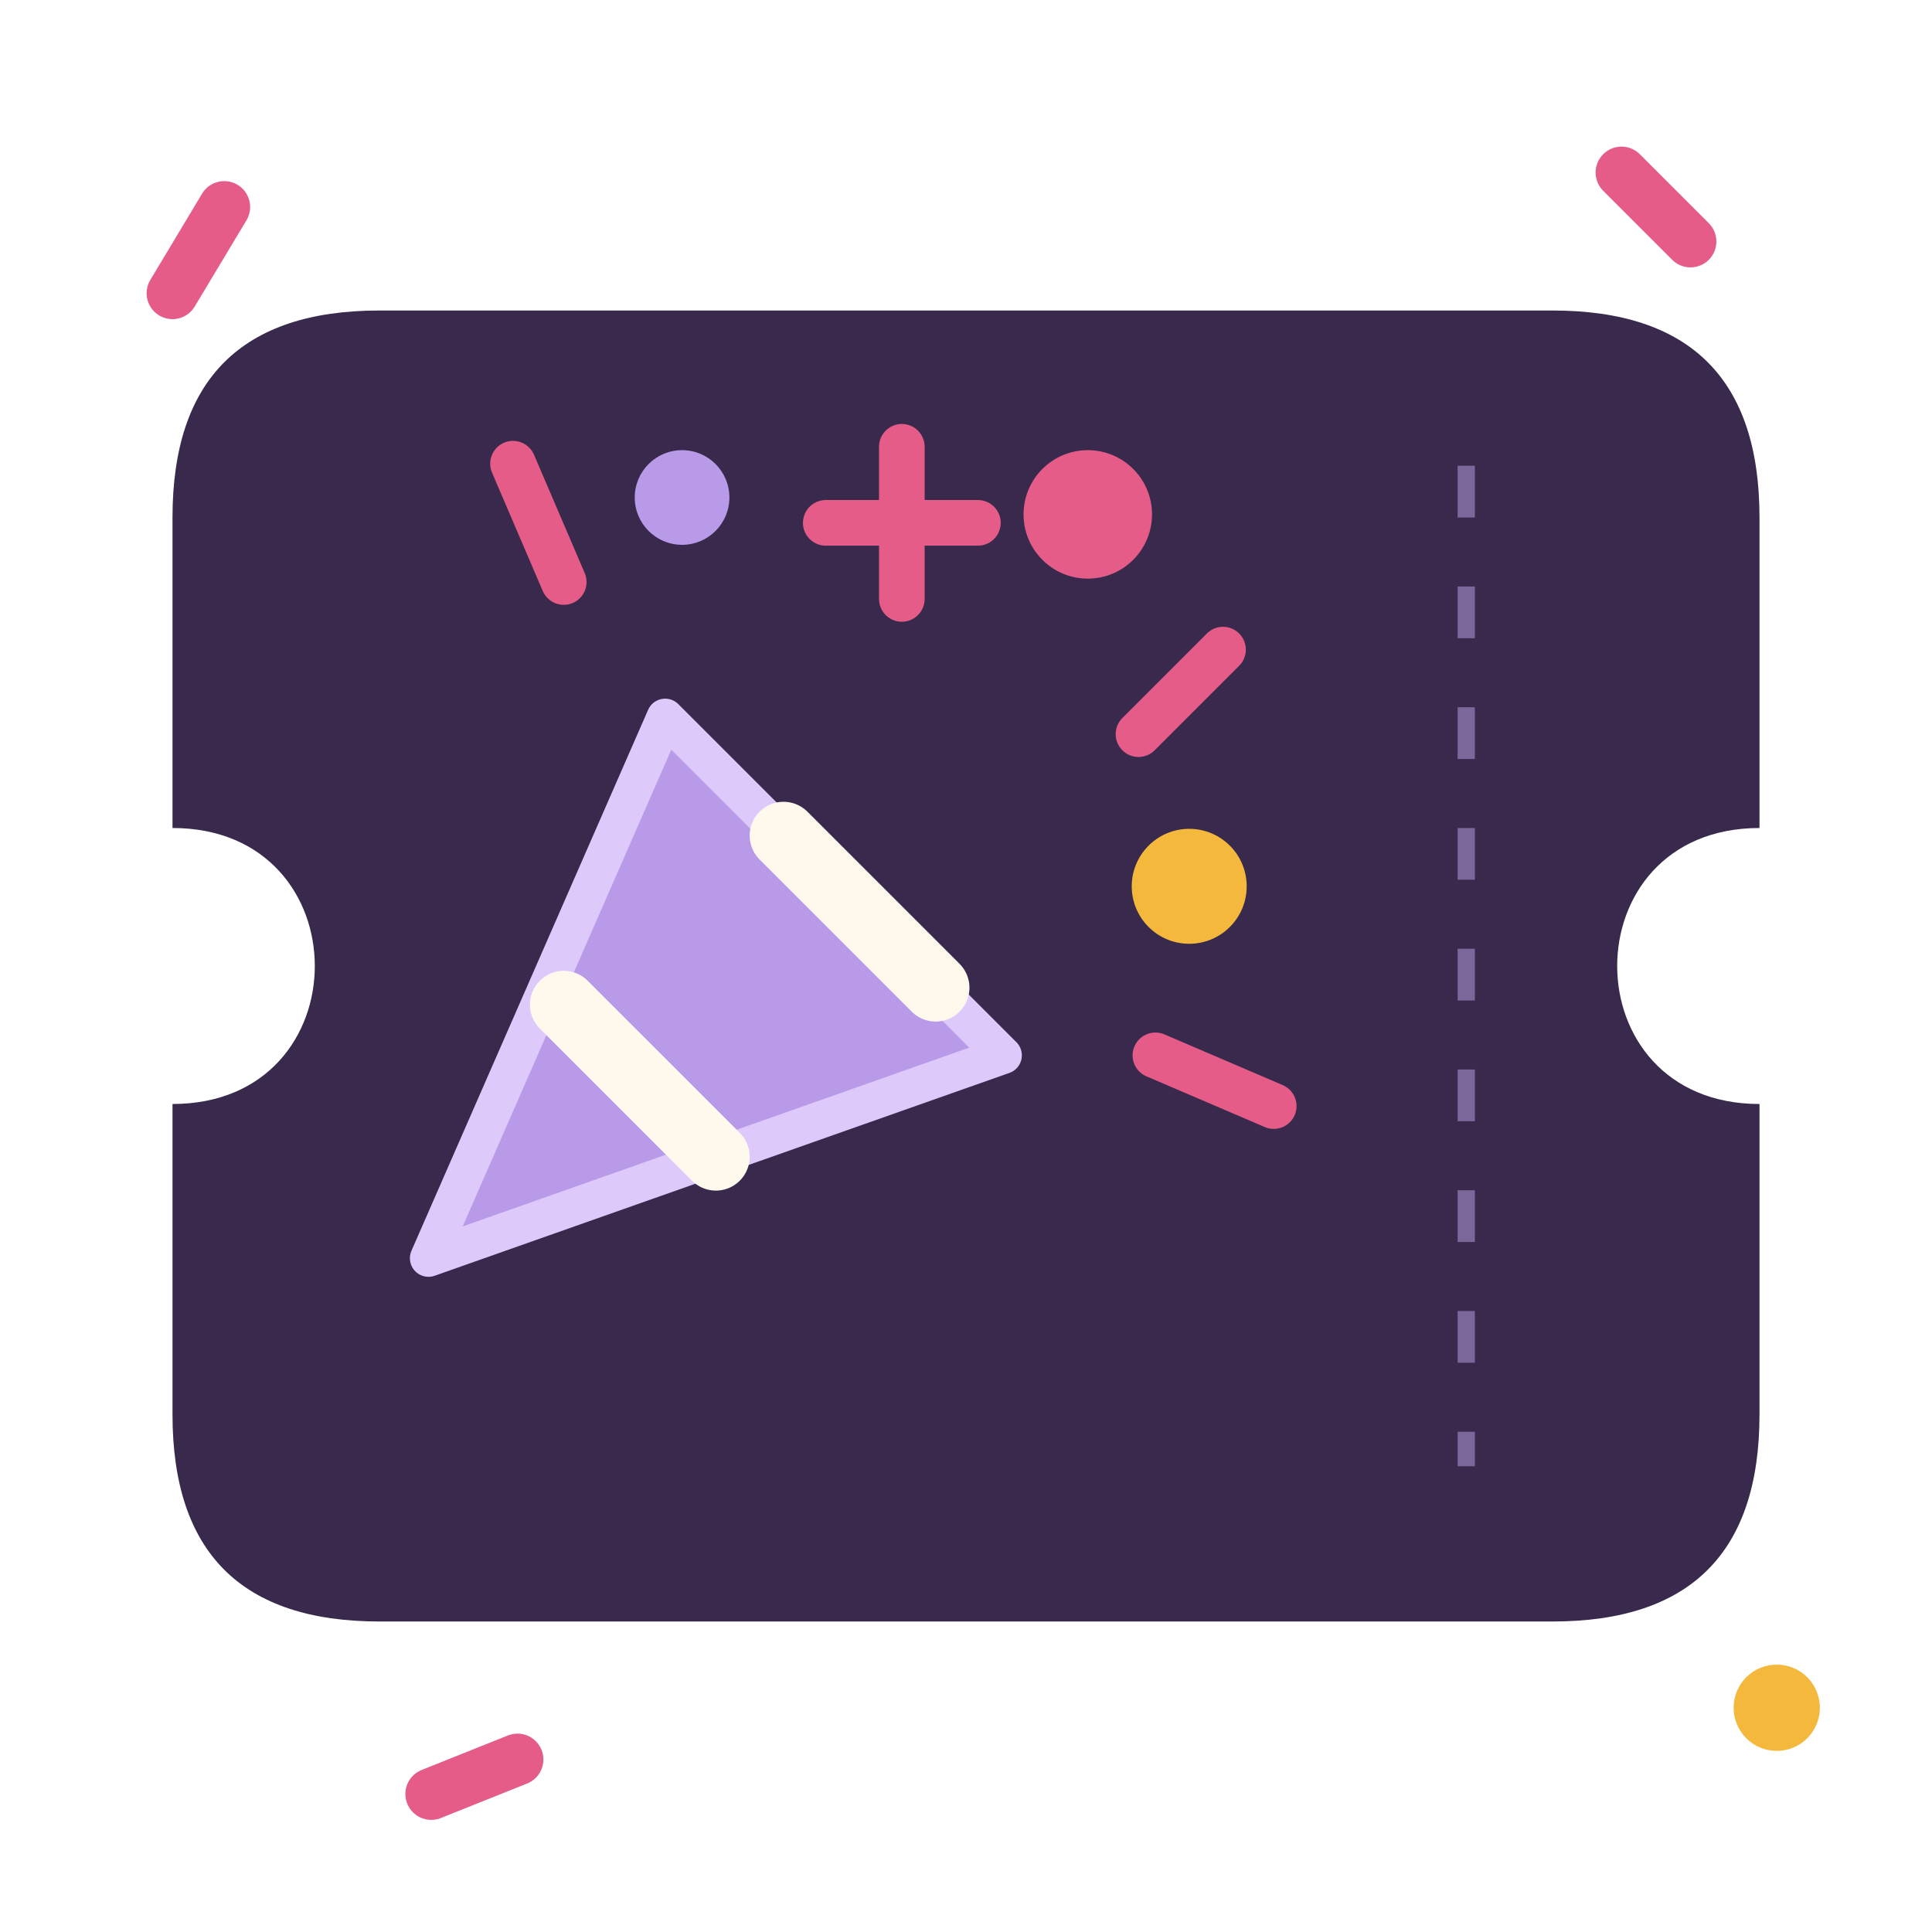
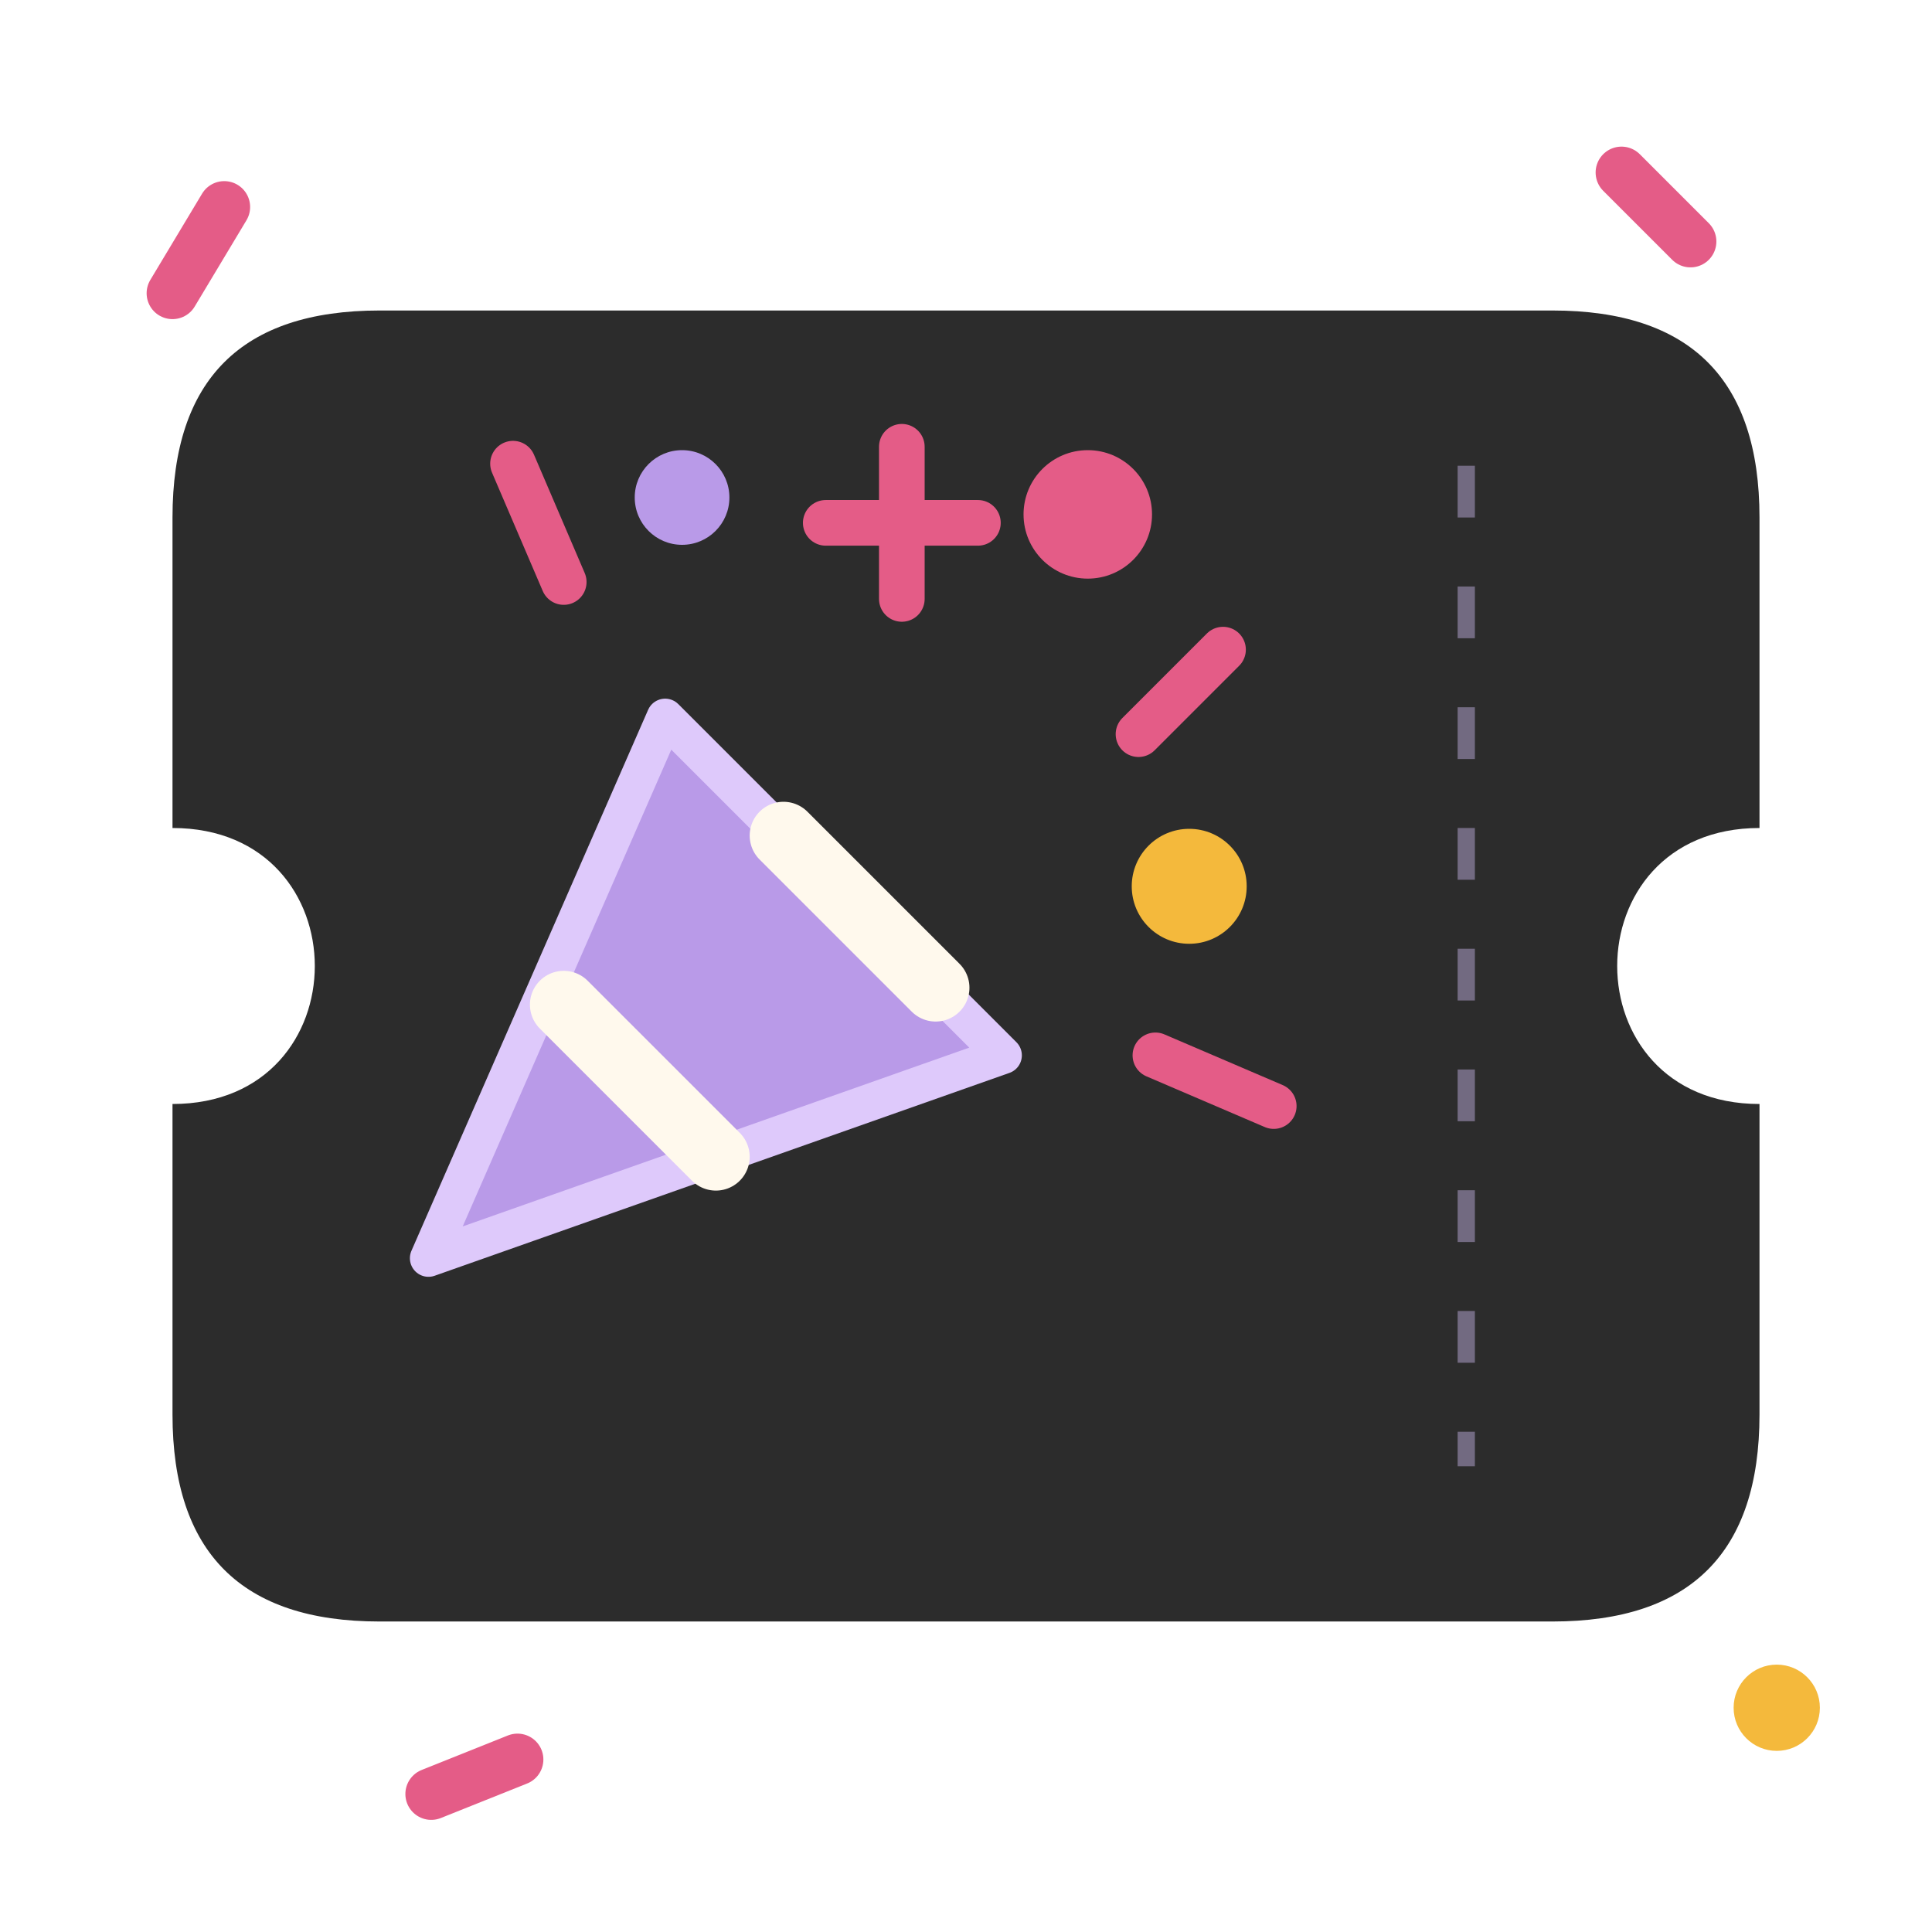
<svg xmlns="http://www.w3.org/2000/svg" viewBox="0 0 112 112" fill="none">
-   <path d="M22 18H90Q102 18 102 30V48C91 48 91 64 102 64V82Q102 94 90 94H22Q10 94 10 82V64C21 64 21 48 10 48V30Q10 18 22 18Z" fill="#38294d" />
-   <path d="M85 27V85" stroke="#cdb4fa" stroke-opacity=".45" stroke-dasharray="3 4" />
+   <path d="M22 18H90Q102 18 102 30V48C91 48 91 64 102 64V82Q102 94 90 94H22Q10 94 10 82V64C21 64 21 48 10 48V30Q10 18 22 18Z" fill="#2c2c2c" />
+   <path d="M85 27V85" stroke="#c8b6ea" stroke-opacity=".45" stroke-dasharray="3 4" />
  <path d="M94 10l4 4m-85-2-3 5m15 87 5-2" stroke="#e45c87" stroke-width="3" stroke-linecap="round" />
  <circle cx="103" cy="99" r="2.5" fill="#f4b93c" />
  <g transform="translate(17 21) scale(.98)">
    <path d="M8 53 22 21l20 20L8 53Z" fill="#b99ae8" stroke="#dec9fb" stroke-width="2.2" stroke-linejoin="round" />
    <path d="m16 38 9 9m4-19 9 9" stroke="#fff9ed" stroke-width="4" stroke-linecap="round" />
    <path d="M36 14V5m-4.5 4.5h9M50 22l5-5m-4 24 7 3M16 13l-3-7" stroke="#e45c87" stroke-width="2.7" stroke-linecap="round" />
    <circle cx="47" cy="9" r="3.8" fill="#e45c87" />
    <circle cx="53" cy="31" r="3.4" fill="#f4b93c" />
    <circle cx="23" cy="8" r="2.8" fill="#b99ae8" />
  </g>
</svg>
